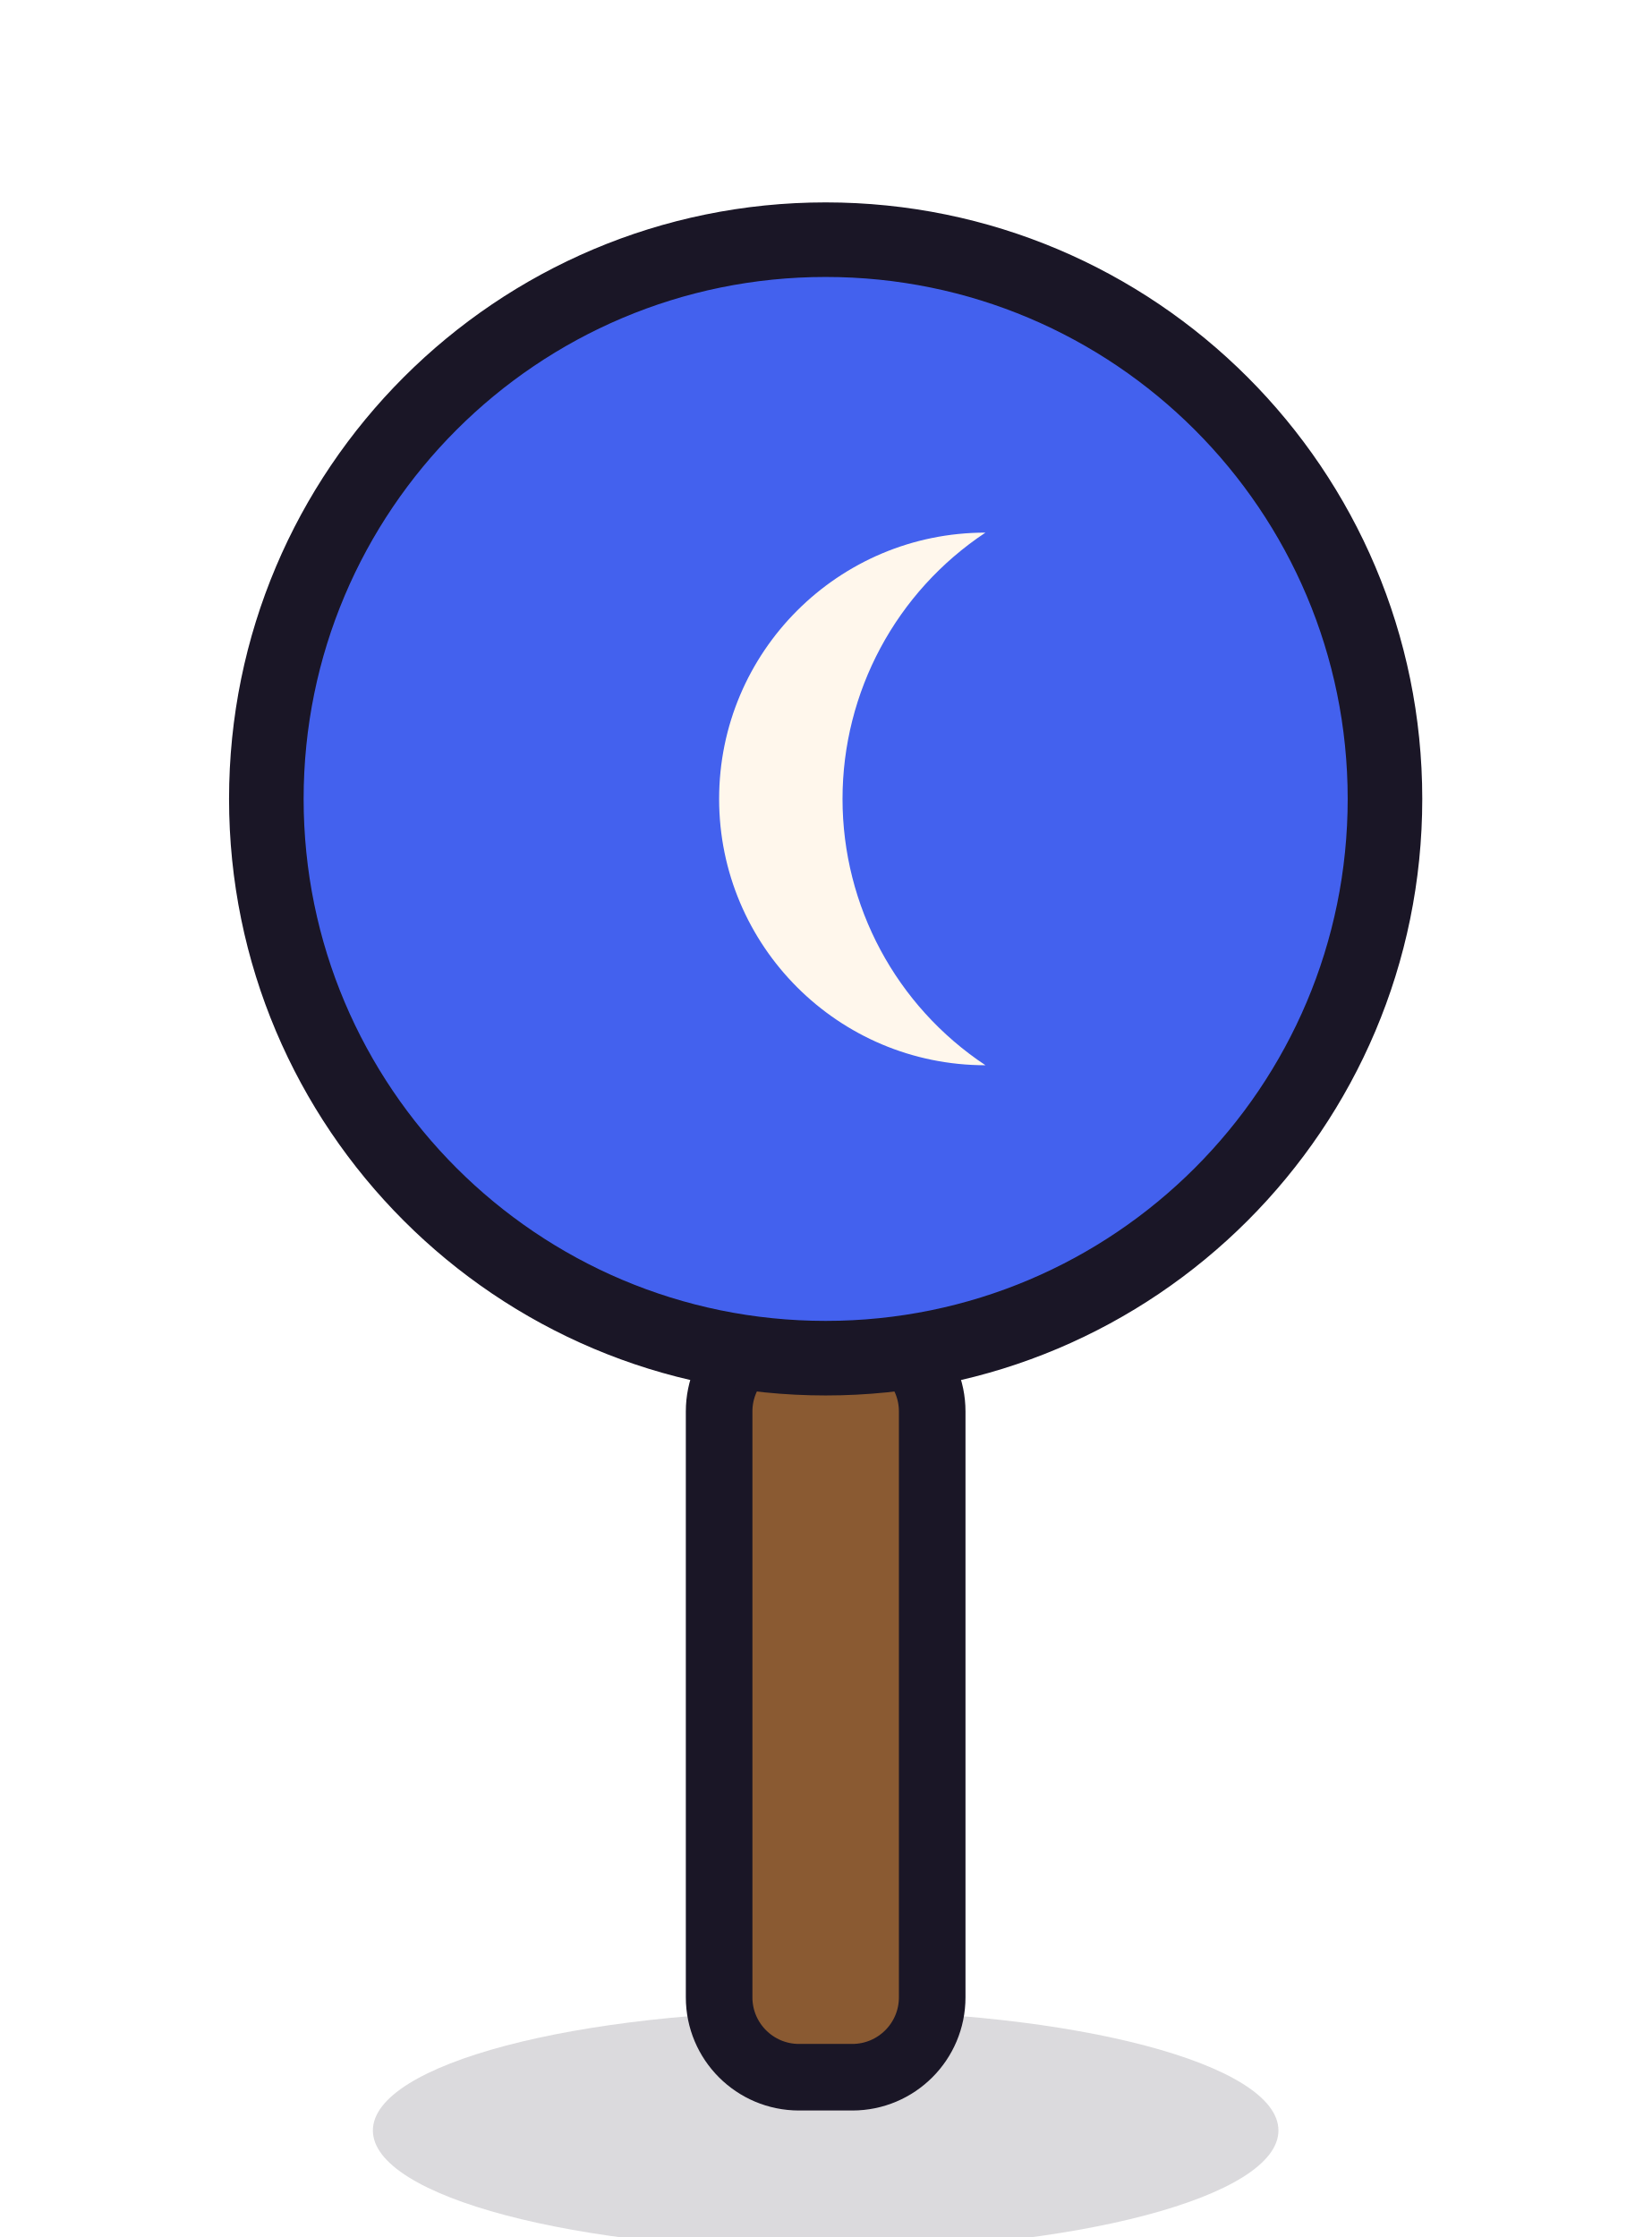
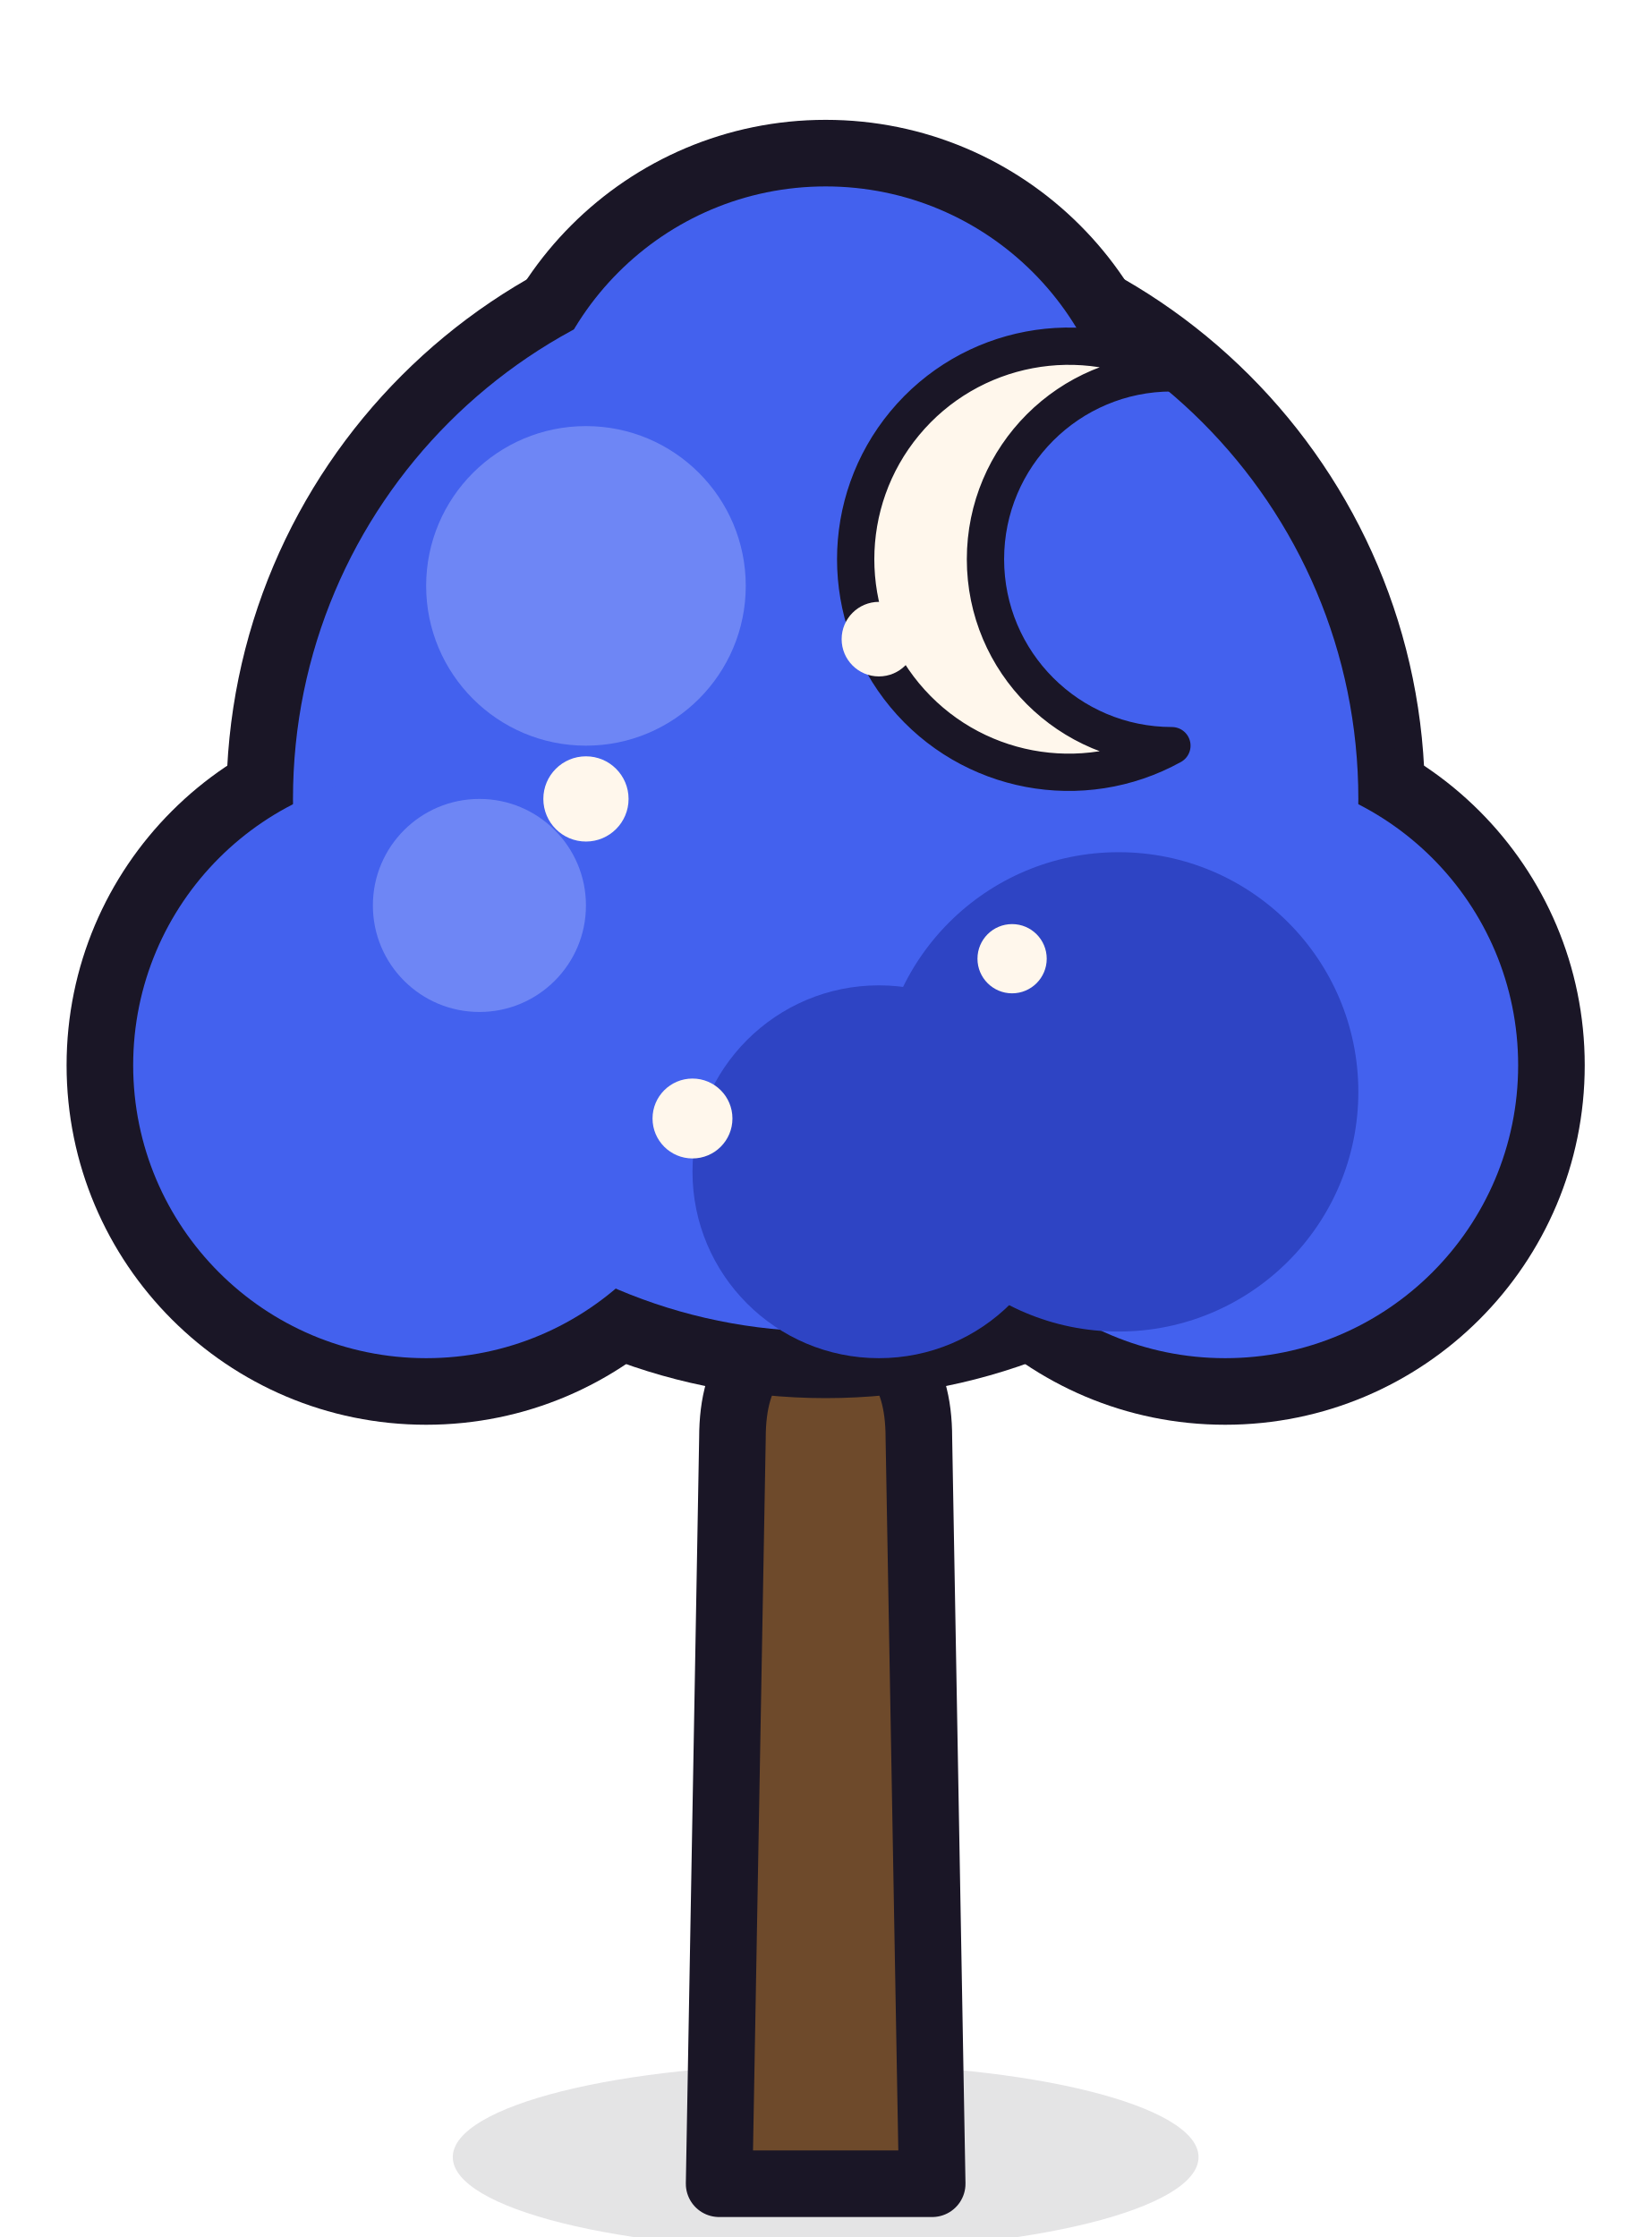
<svg xmlns="http://www.w3.org/2000/svg" width="62" height="84" viewBox="0 0 62 84">
-   <ellipse cx="31" cy="80" rx="17" ry="4.5" fill="#1A1626" opacity="0.16" />
-   <rect x="27" y="50" width="8" height="28" rx="3" fill="#8A5A32" stroke="#1A1626" stroke-width="2.5" />
-   <circle cx="31" cy="30" r="21" fill="#4361EE" stroke="#1A1626" stroke-width="2.8" />
-   <path d="M37 20a10 10 0 1 0 0 20 12 12 0 0 1 0-20Z" fill="#FFF7EC" />
+   <ellipse cx="31" cy="81" rx="14" ry="3.5" fill="#1A1626" opacity="0.12" />
+   <path d="M27 82 L27.5 54 Q27.5 50 31 50 Q34.5 50 34.5 54 L35 82 Z" fill="#6E4A2B" stroke="#1A1626" stroke-width="2.5" stroke-linejoin="round" />
+   <g fill="#1A1626">
+     <circle cx="31" cy="30" r="22.5" />
+     <circle cx="16" cy="40" r="13.5" />
+     <circle cx="46" cy="40" r="13.5" />
+     <circle cx="31" cy="18" r="13.5" />
+   </g>
+   <g fill="#4361EE">
+     <circle cx="31" cy="30" r="20" />
+     <circle cx="16" cy="40" r="11" />
+     <circle cx="46" cy="40" r="11" />
+     <circle cx="31" cy="18" r="11" />
+   </g>
+   <g fill="#2E44C4">
+     <circle cx="42" cy="41" r="9" />
+     <circle cx="33" cy="44" r="7" />
+   </g>
+   <g fill="#6E86F5">
+     <circle cx="22" cy="22" r="6" />
+     <circle cx="18" cy="34" r="4" />
+   </g>
+   <path d="M44 14 A8 8 0 1 0 44 28 A6.2 6.2 0 1 1 44 14 Z" fill="#FFF7EC" stroke="#1A1626" stroke-width="1.4" stroke-linejoin="round" />
+   <g fill="#FFF7EC">
+     <circle cx="22" cy="30" r="1.6" />
+     <circle cx="33" cy="24" r="1.4" />
+     <circle cx="26" cy="42" r="1.5" />
+     <circle cx="38" cy="36" r="1.3" />
+   </g>
</svg>
